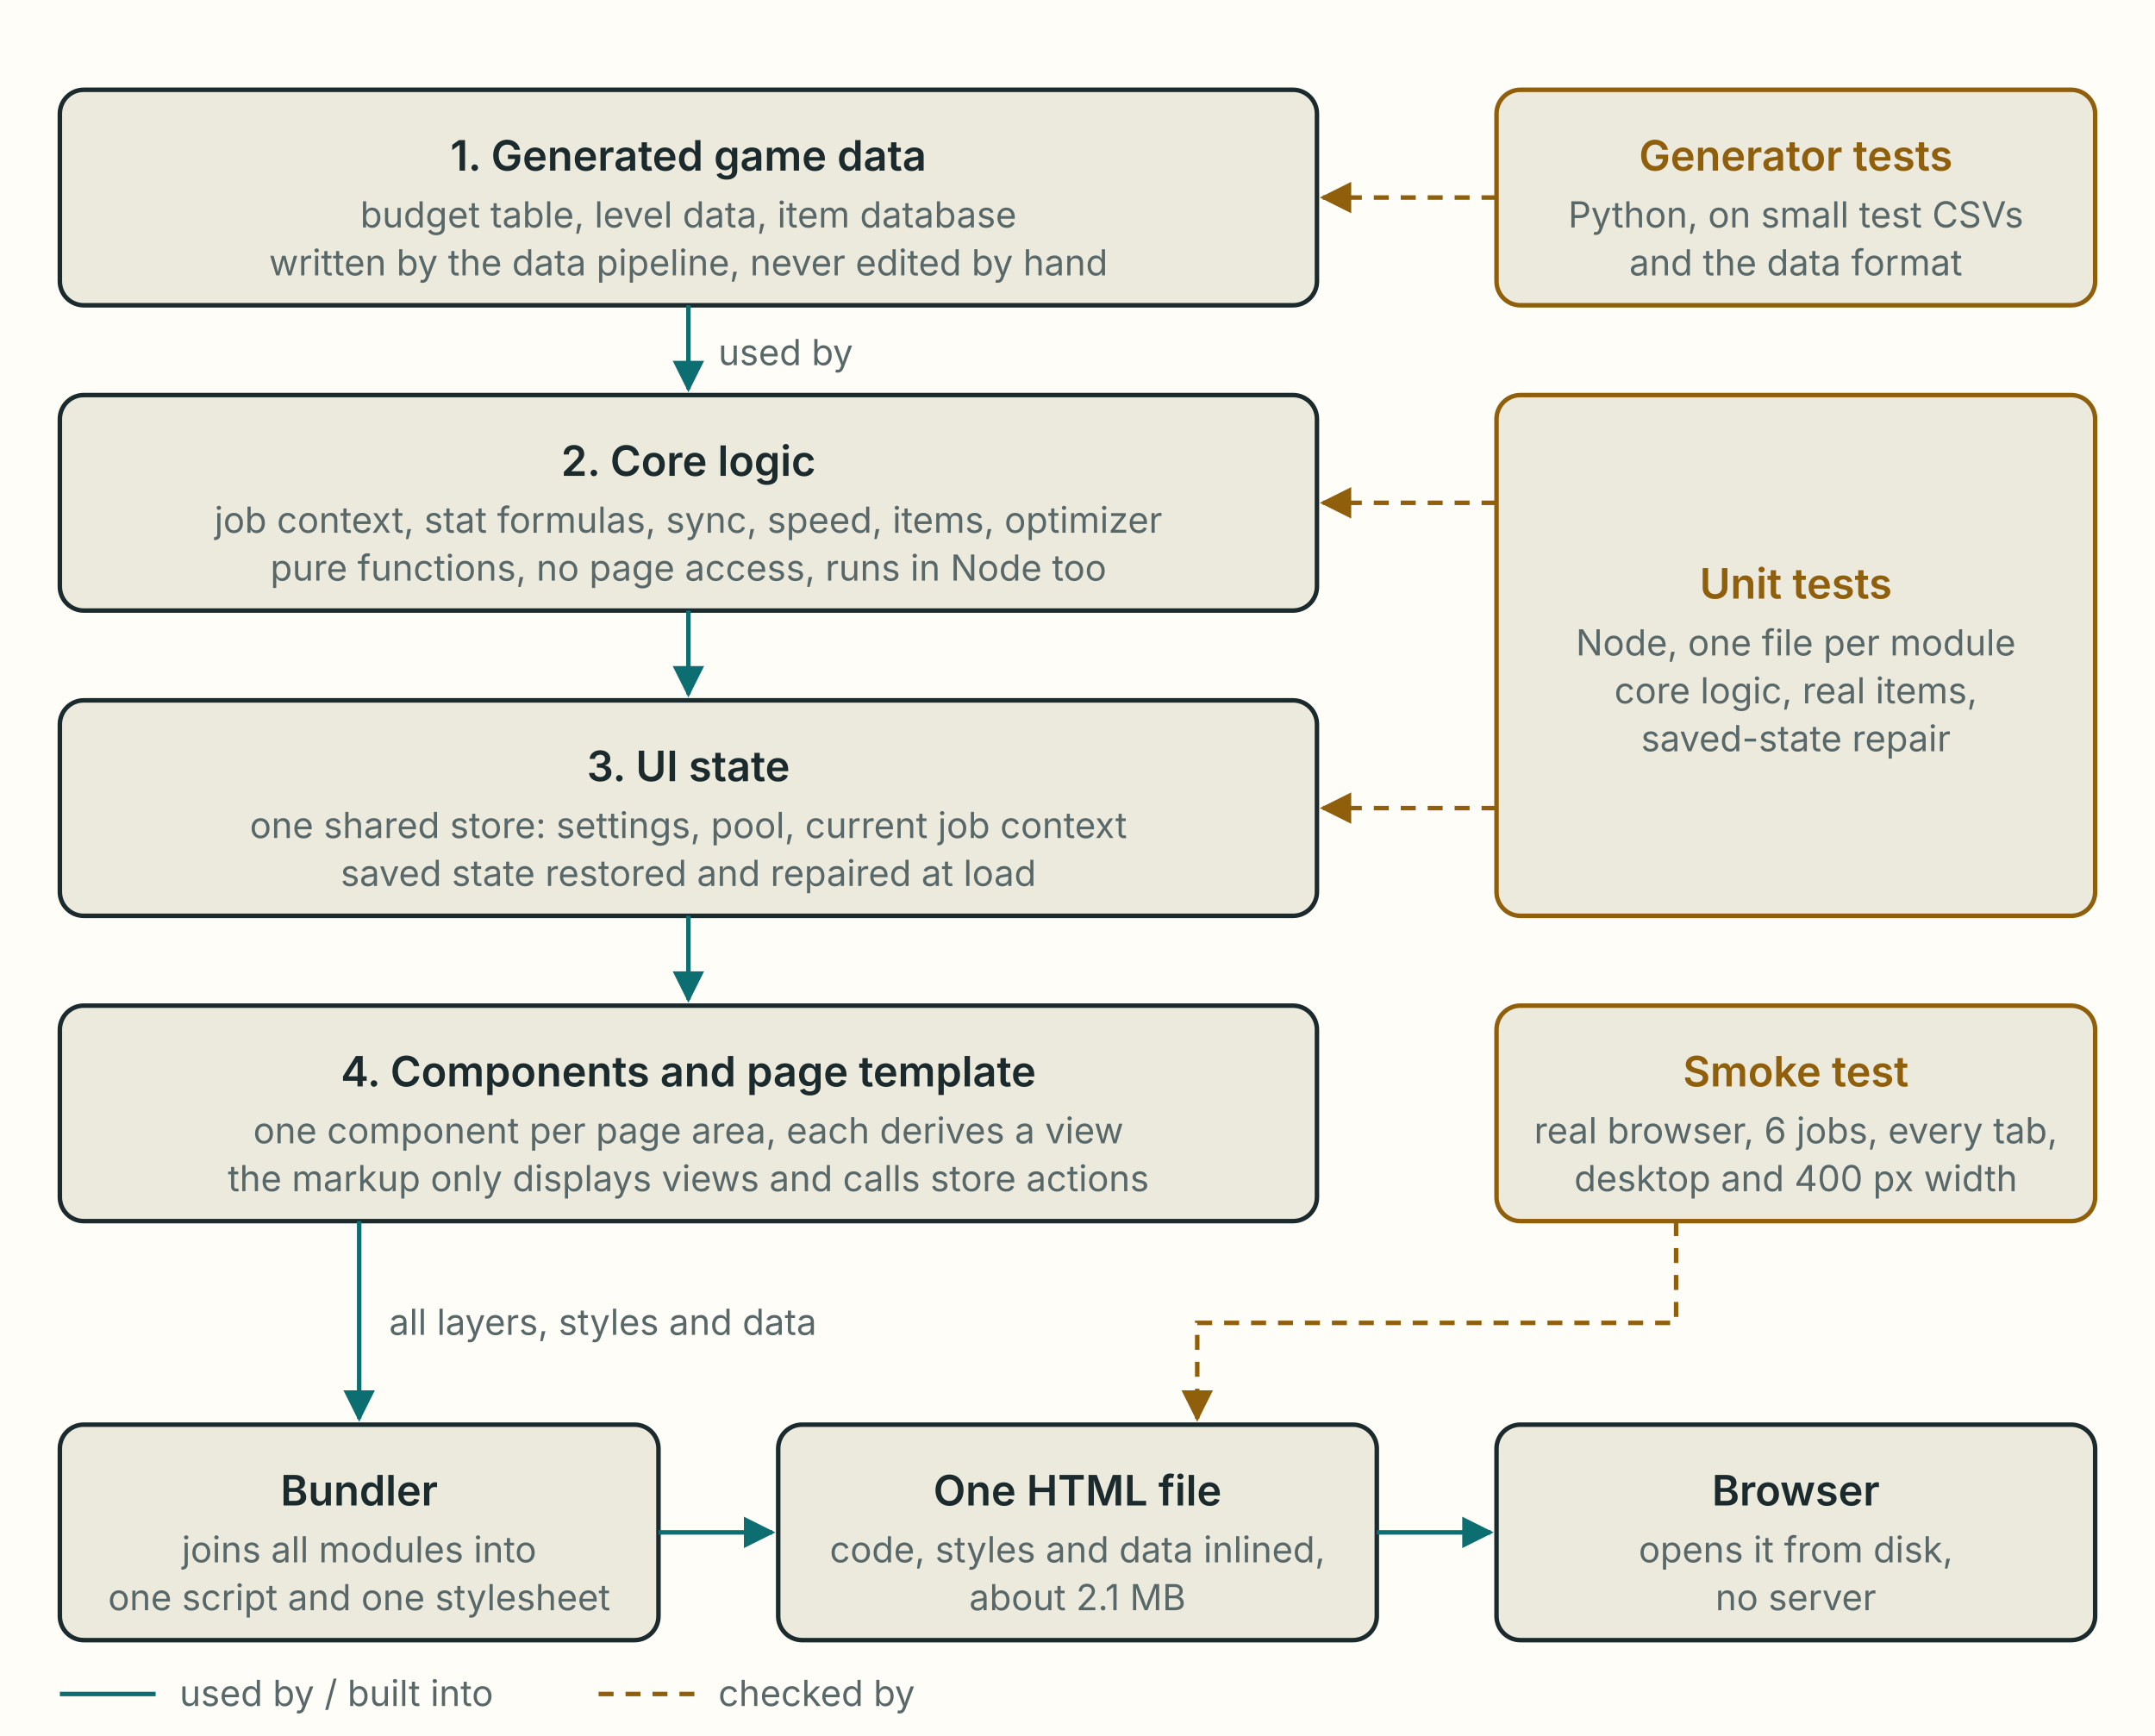
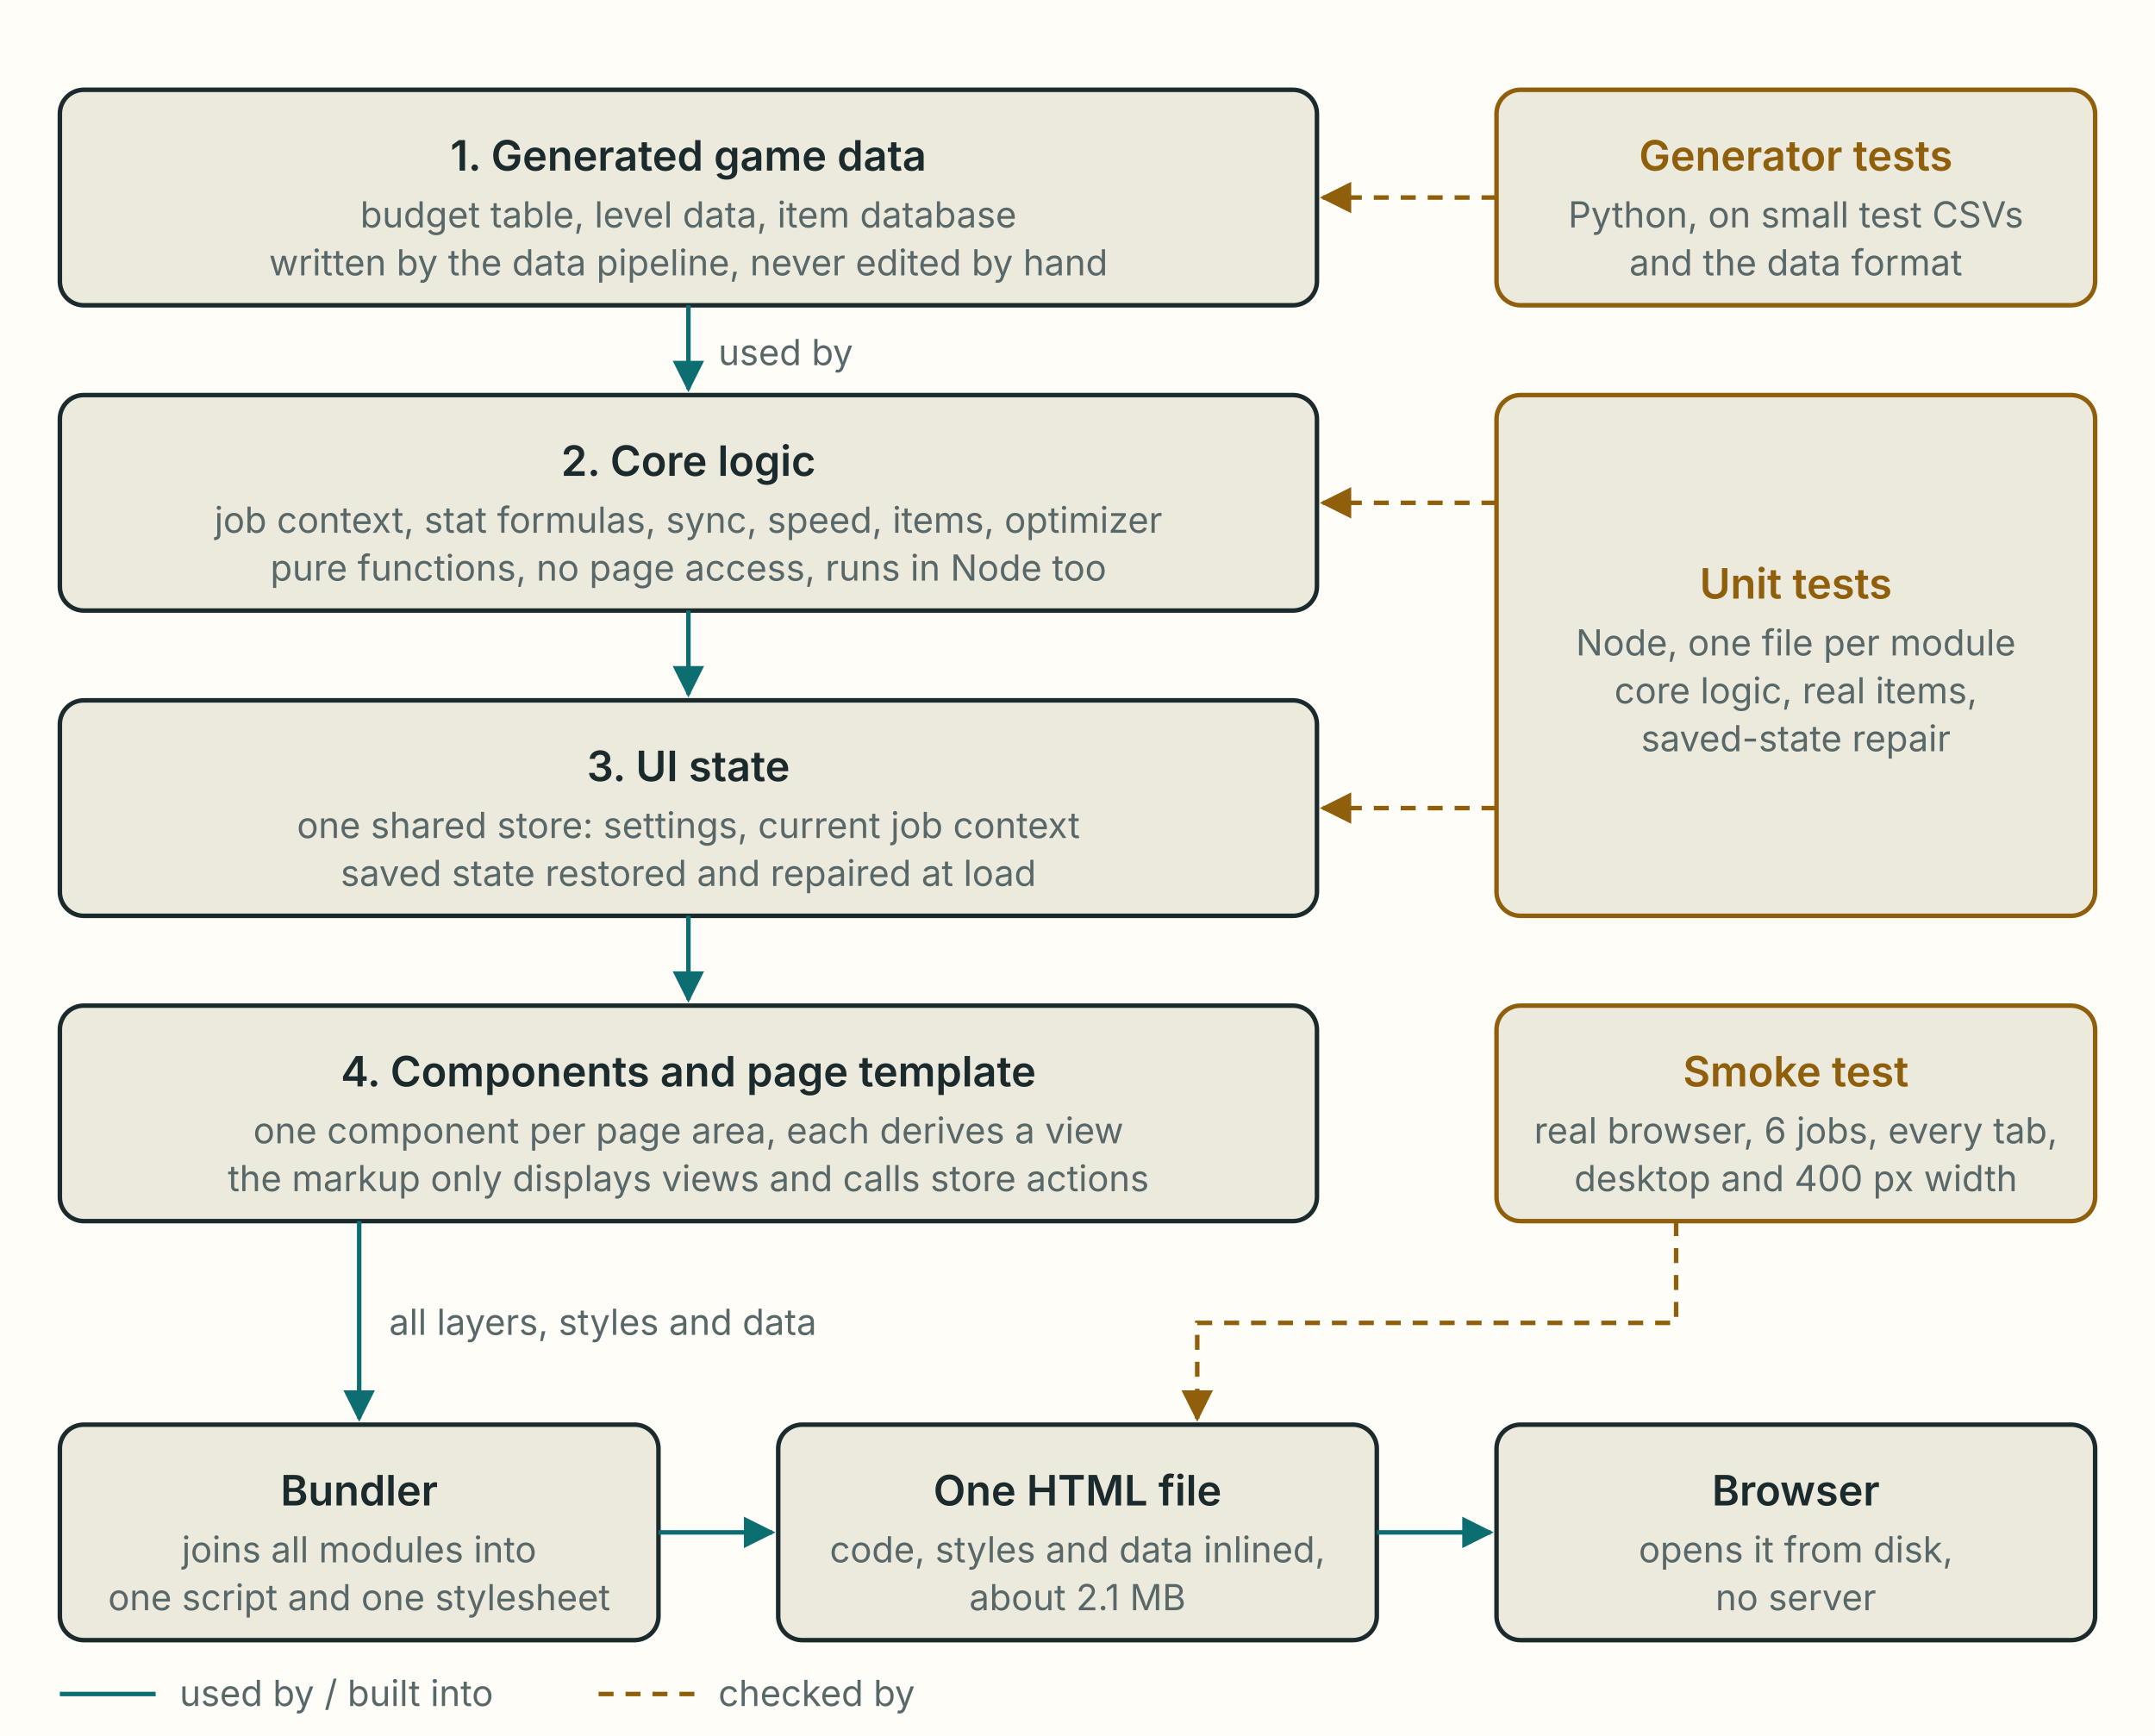
<svg xmlns="http://www.w3.org/2000/svg" viewBox="0 0 720 580" role="img" aria-labelledby="t d">
  <style>
    .bg { fill: #fffdf7; }
    .box { fill: #ece9dd; stroke: #1b2a2c; stroke-width: 1.5; }
    .test { fill: #ece9dd; stroke: #8f5f0c; stroke-width: 1.5; }
    .fg { fill: #1b2a2c; }
    .muted { fill: #586869; }
    .gold { fill: #8f5f0c; }
    .flow { fill: none; stroke: #0d6e72; stroke-width: 1.5; }
    .check { fill: none; stroke: #8f5f0c; stroke-width: 1.5; stroke-dasharray: 5 4; }
    .head { fill: #0d6e72; }
    .ghead { fill: #8f5f0c; }
    text { font-family: system-ui, -apple-system, "Segoe UI", sans-serif; }
    .t { font-size: 14px; font-weight: 600; }
    .s { font-size: 12px; }
    @media (prefers-color-scheme: dark) {
      .bg { fill: #142023; }
      .box { fill: #1b2b2e; stroke: #e5eeed; }
      .test { fill: #1b2b2e; stroke: #e2b659; }
      .fg { fill: #e5eeed; }
      .muted { fill: #92a5a5; }
      .gold { fill: #e2b659; }
      .flow { stroke: #4cc2b6; }
      .check { stroke: #e2b659; }
      .head { fill: #4cc2b6; }
      .ghead { fill: #e2b659; }
    }
  </style>
  <defs>
    <marker id="arrow" viewBox="0 0 10 10" refX="9" refY="5" markerWidth="7" markerHeight="7" orient="auto-start-reverse">
      <path d="M0,0 L10,5 L0,10 z" class="head" />
    </marker>
    <marker id="garrow" viewBox="0 0 10 10" refX="9" refY="5" markerWidth="7" markerHeight="7" orient="auto-start-reverse">
      <path d="M0,0 L10,5 L0,10 z" class="ghead" />
    </marker>
  </defs>
  <rect class="bg" x="0" y="0" width="720" height="580" />
  <rect class="box" x="20" y="30" width="420" height="72" rx="8" />
  <text class="fg t" x="230" y="57" text-anchor="middle">1. Generated game data</text>
  <text class="muted s" x="230" y="76" text-anchor="middle">budget table, level data, item database</text>
  <text class="muted s" x="230" y="92" text-anchor="middle">written by the data pipeline, never edited by hand</text>
  <rect class="box" x="20" y="132" width="420" height="72" rx="8" />
  <text class="fg t" x="230" y="159" text-anchor="middle">2. Core logic</text>
  <text class="muted s" x="230" y="178" text-anchor="middle">job context, stat formulas, sync, speed, items, optimizer</text>
  <text class="muted s" x="230" y="194" text-anchor="middle">pure functions, no page access, runs in Node too</text>
  <rect class="box" x="20" y="234" width="420" height="72" rx="8" />
  <text class="fg t" x="230" y="261" text-anchor="middle">3. UI state</text>
-   <text class="muted s" x="230" y="280" text-anchor="middle">one shared store: settings, pool, current job context</text>
+   <text class="muted s" x="230" y="280" text-anchor="middle">one shared store: settings, current job context</text>
  <text class="muted s" x="230" y="296" text-anchor="middle">saved state restored and repaired at load</text>
  <rect class="box" x="20" y="336" width="420" height="72" rx="8" />
  <text class="fg t" x="230" y="363" text-anchor="middle">4. Components and page template</text>
  <text class="muted s" x="230" y="382" text-anchor="middle">one component per page area, each derives a view</text>
  <text class="muted s" x="230" y="398" text-anchor="middle">the markup only displays views and calls store actions</text>
  <line class="flow" x1="230" y1="102" x2="230" y2="130" marker-end="url(#arrow)" />
  <line class="flow" x1="230" y1="204" x2="230" y2="232" marker-end="url(#arrow)" />
  <line class="flow" x1="230" y1="306" x2="230" y2="334" marker-end="url(#arrow)" />
  <text class="muted s" x="240" y="122">used by</text>
  <line class="flow" x1="120" y1="408" x2="120" y2="474" marker-end="url(#arrow)" />
  <text class="muted s" x="130" y="446">all layers, styles and data</text>
  <rect class="box" x="20" y="476" width="200" height="72" rx="8" />
  <text class="fg t" x="120" y="503" text-anchor="middle">Bundler</text>
  <text class="muted s" x="120" y="522" text-anchor="middle">joins all modules into</text>
  <text class="muted s" x="120" y="538" text-anchor="middle">one script and one stylesheet</text>
  <rect class="box" x="260" y="476" width="200" height="72" rx="8" />
  <text class="fg t" x="360" y="503" text-anchor="middle">One HTML file</text>
  <text class="muted s" x="360" y="522" text-anchor="middle">code, styles and data inlined,</text>
  <text class="muted s" x="360" y="538" text-anchor="middle">about 2.1 MB</text>
  <rect class="box" x="500" y="476" width="200" height="72" rx="8" />
  <text class="fg t" x="600" y="503" text-anchor="middle">Browser</text>
  <text class="muted s" x="600" y="522" text-anchor="middle">opens it from disk,</text>
  <text class="muted s" x="600" y="538" text-anchor="middle">no server</text>
  <line class="flow" x1="220" y1="512" x2="258" y2="512" marker-end="url(#arrow)" />
  <line class="flow" x1="460" y1="512" x2="498" y2="512" marker-end="url(#arrow)" />
  <rect class="test" x="500" y="30" width="200" height="72" rx="8" />
  <text class="gold t" x="600" y="57" text-anchor="middle">Generator tests</text>
  <text class="muted s" x="600" y="76" text-anchor="middle">Python, on small test CSVs</text>
  <text class="muted s" x="600" y="92" text-anchor="middle">and the data format</text>
  <line class="check" x1="500" y1="66" x2="442" y2="66" marker-end="url(#garrow)" />
  <rect class="test" x="500" y="132" width="200" height="174" rx="8" />
  <text class="gold t" x="600" y="200" text-anchor="middle">Unit tests</text>
  <text class="muted s" x="600" y="219" text-anchor="middle">Node, one file per module</text>
  <text class="muted s" x="600" y="235" text-anchor="middle">core logic, real items,</text>
  <text class="muted s" x="600" y="251" text-anchor="middle">saved-state repair</text>
  <line class="check" x1="500" y1="168" x2="442" y2="168" marker-end="url(#garrow)" />
  <line class="check" x1="500" y1="270" x2="442" y2="270" marker-end="url(#garrow)" />
  <rect class="test" x="500" y="336" width="200" height="72" rx="8" />
  <text class="gold t" x="600" y="363" text-anchor="middle">Smoke test</text>
  <text class="muted s" x="600" y="382" text-anchor="middle">real browser, 6 jobs, every tab,</text>
  <text class="muted s" x="600" y="398" text-anchor="middle">desktop and 400 px width</text>
  <path class="check" d="M560,408 V442 H400 V474" marker-end="url(#garrow)" />
  <line class="flow" x1="20" y1="566" x2="52" y2="566" />
  <text class="muted s" x="60" y="570">used by / built into</text>
  <line class="check" x1="200" y1="566" x2="232" y2="566" />
  <text class="muted s" x="240" y="570">checked by</text>
</svg>
